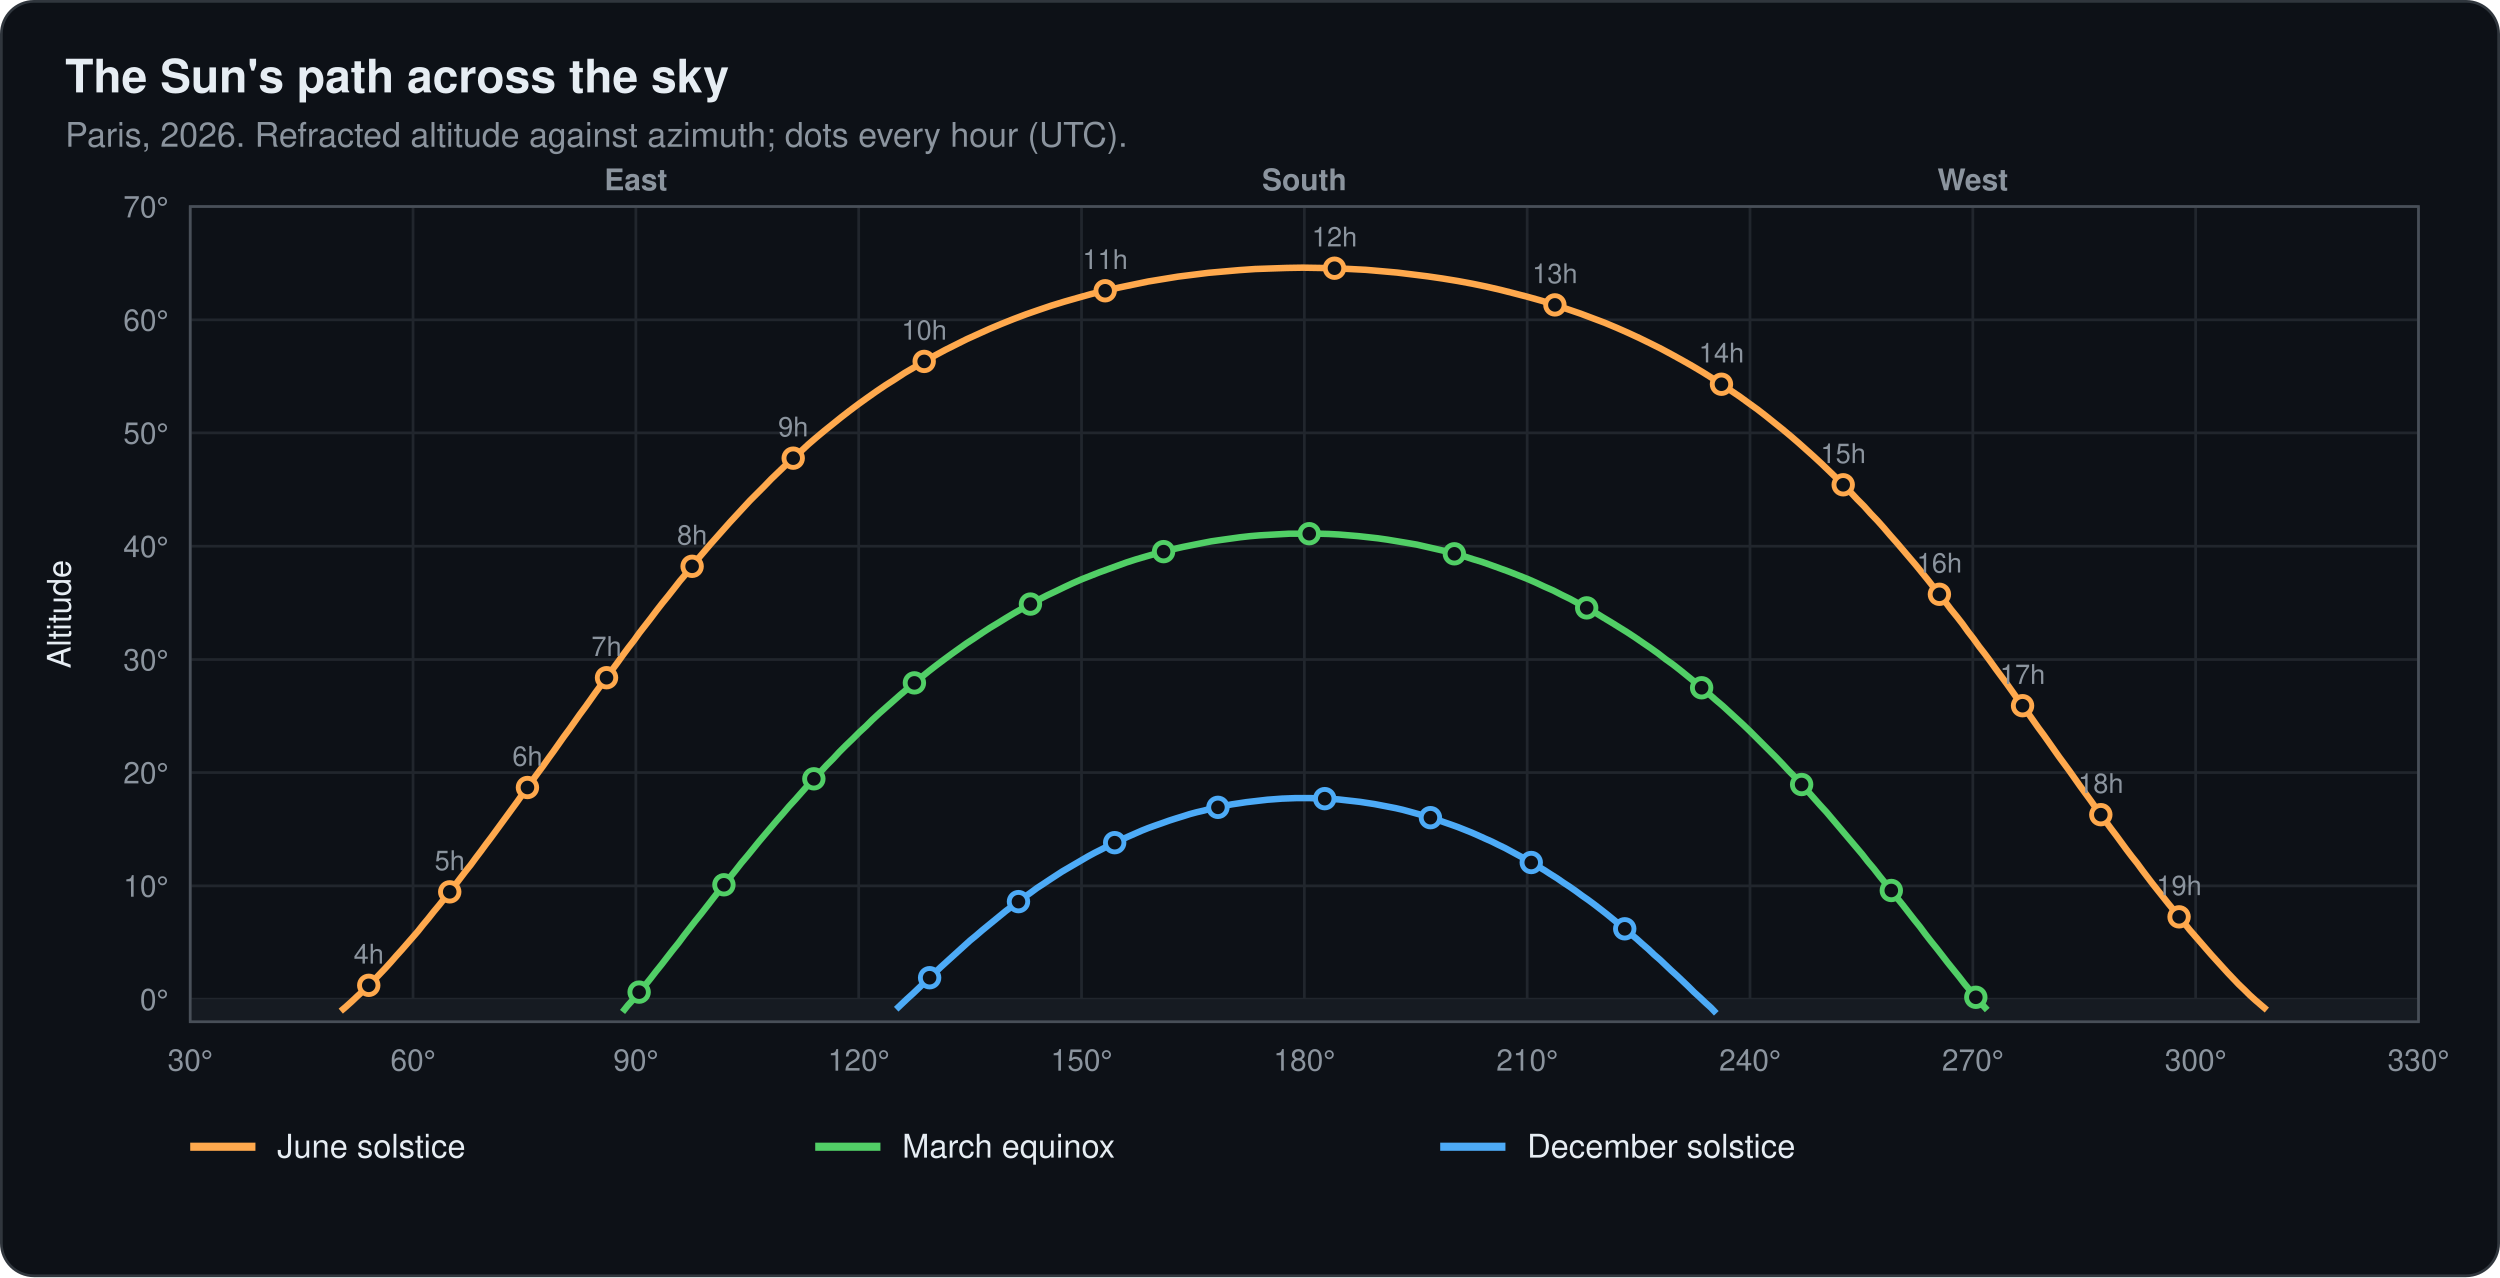
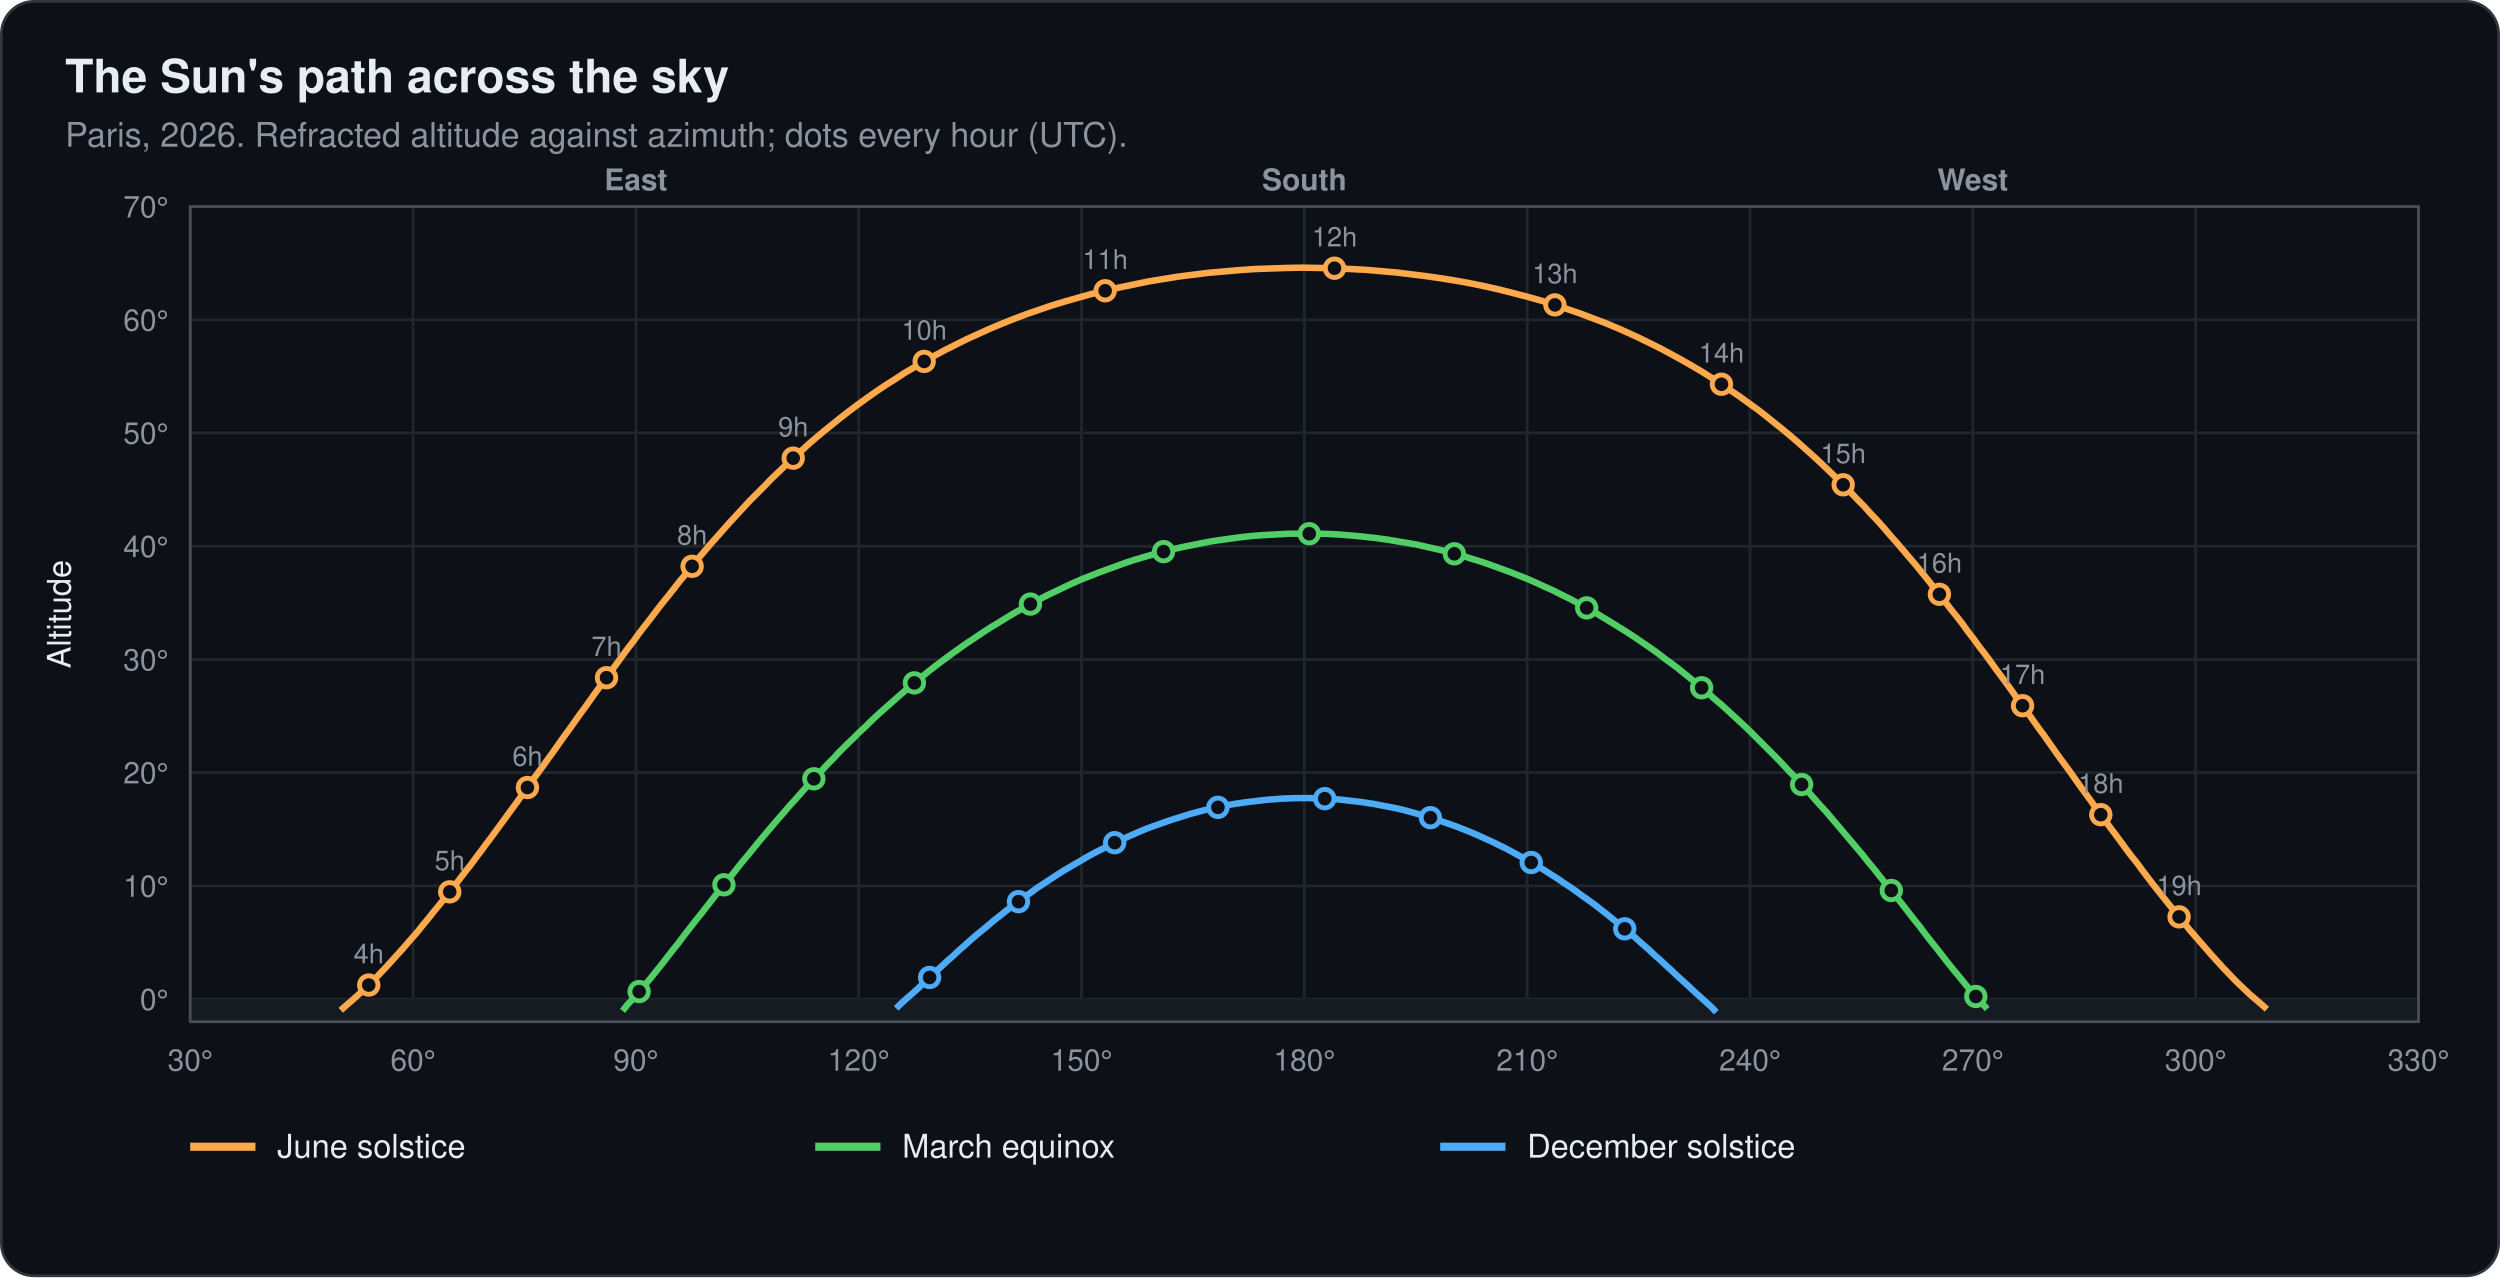
<svg xmlns="http://www.w3.org/2000/svg" width="920" height="470" viewBox="0 0 920 470" font-family="Segoe UI, Helvetica, Arial, sans-serif">
  <rect x="0.5" y="0.5" width="919" height="469" rx="12" fill="#0d1117" stroke="#30363d" />
  <text x="24" y="34" font-size="17" font-weight="600" fill="#e6edf3">The Sun's path across the sky</text>
  <text x="24" y="54" font-size="12.5" fill="#8b949e">Paris, 2026. Refracted altitude against azimuth; dots every hour (UTC).</text>
  <line x1="70.0" y1="76.0" x2="70.0" y2="376.0" stroke="#21262d" />
  <text x="70.0" y="394.0" font-size="11" fill="#8b949e" text-anchor="middle">30°</text>
  <line x1="152.0" y1="76.0" x2="152.0" y2="376.0" stroke="#21262d" />
  <text x="152.0" y="394.0" font-size="11" fill="#8b949e" text-anchor="middle">60°</text>
  <line x1="234.0" y1="76.0" x2="234.0" y2="376.0" stroke="#21262d" />
  <text x="234.0" y="394.0" font-size="11" fill="#8b949e" text-anchor="middle">90°</text>
  <line x1="316.0" y1="76.0" x2="316.0" y2="376.0" stroke="#21262d" />
  <text x="316.0" y="394.0" font-size="11" fill="#8b949e" text-anchor="middle">120°</text>
  <line x1="398.0" y1="76.0" x2="398.0" y2="376.0" stroke="#21262d" />
  <text x="398.0" y="394.0" font-size="11" fill="#8b949e" text-anchor="middle">150°</text>
  <line x1="480.0" y1="76.0" x2="480.0" y2="376.0" stroke="#21262d" />
  <text x="480.0" y="394.0" font-size="11" fill="#8b949e" text-anchor="middle">180°</text>
  <line x1="562.0" y1="76.0" x2="562.0" y2="376.0" stroke="#21262d" />
  <text x="562.0" y="394.0" font-size="11" fill="#8b949e" text-anchor="middle">210°</text>
  <line x1="644.0" y1="76.0" x2="644.0" y2="376.0" stroke="#21262d" />
  <text x="644.0" y="394.0" font-size="11" fill="#8b949e" text-anchor="middle">240°</text>
  <line x1="726.0" y1="76.0" x2="726.0" y2="376.0" stroke="#21262d" />
  <text x="726.0" y="394.0" font-size="11" fill="#8b949e" text-anchor="middle">270°</text>
  <line x1="808.0" y1="76.0" x2="808.0" y2="376.0" stroke="#21262d" />
  <text x="808.0" y="394.0" font-size="11" fill="#8b949e" text-anchor="middle">300°</text>
  <line x1="890.0" y1="76.0" x2="890.0" y2="376.0" stroke="#21262d" />
  <text x="890.0" y="394.0" font-size="11" fill="#8b949e" text-anchor="middle">330°</text>
  <line x1="70.0" y1="367.7" x2="890.0" y2="367.7" stroke="#21262d" />
  <text x="62.0" y="371.7" font-size="11" fill="#8b949e" text-anchor="end">0°</text>
  <line x1="70.0" y1="326.0" x2="890.0" y2="326.0" stroke="#21262d" />
  <text x="62.0" y="330.0" font-size="11" fill="#8b949e" text-anchor="end">10°</text>
  <line x1="70.0" y1="284.3" x2="890.0" y2="284.3" stroke="#21262d" />
  <text x="62.0" y="288.3" font-size="11" fill="#8b949e" text-anchor="end">20°</text>
  <line x1="70.0" y1="242.7" x2="890.0" y2="242.7" stroke="#21262d" />
  <text x="62.0" y="246.7" font-size="11" fill="#8b949e" text-anchor="end">30°</text>
  <line x1="70.0" y1="201.0" x2="890.0" y2="201.0" stroke="#21262d" />
  <text x="62.0" y="205.0" font-size="11" fill="#8b949e" text-anchor="end">40°</text>
  <line x1="70.0" y1="159.3" x2="890.0" y2="159.3" stroke="#21262d" />
  <text x="62.0" y="163.3" font-size="11" fill="#8b949e" text-anchor="end">50°</text>
  <line x1="70.0" y1="117.7" x2="890.0" y2="117.7" stroke="#21262d" />
  <text x="62.0" y="121.7" font-size="11" fill="#8b949e" text-anchor="end">60°</text>
  <line x1="70.0" y1="76.0" x2="890.0" y2="76.0" stroke="#21262d" />
  <text x="62.0" y="80.0" font-size="11" fill="#8b949e" text-anchor="end">70°</text>
  <text x="234.0" y="70.0" font-size="11" font-weight="600" fill="#8b949e" text-anchor="middle">East</text>
  <text x="480.0" y="70.0" font-size="11" font-weight="600" fill="#8b949e" text-anchor="middle">South</text>
  <text x="726.0" y="70.0" font-size="11" font-weight="600" fill="#8b949e" text-anchor="middle">West</text>
  <rect x="70.0" y="367.7" width="820.0" height="8.3" fill="#161b22" />
-   <polyline points="125.4,372.1 127.5,370.3 129.6,368.4 131.6,366.5 133.7,364.6 135.7,362.6 137.8,360.5 139.8,358.4 141.8,356.3 143.8,354.1 145.8,351.8 147.8,349.6 149.8,347.3 151.8,345.0 153.8,342.7 155.7,340.3 157.7,337.9 159.6,335.5 161.6,333.1 163.5,330.7 165.5,328.2 167.4,325.8 169.3,323.3 171.2,320.8 173.2,318.3 175.1,315.7 177.0,313.2 178.9,310.6 180.8,308.1 182.7,305.5 184.6,302.9 186.5,300.3 188.4,297.7 190.3,295.1 192.2,292.4 194.1,289.8 196.0,287.1 197.9,284.5 199.9,281.8 201.8,279.1 203.7,276.5 205.6,273.8 207.5,271.1 209.5,268.4 211.4,265.7 213.3,263.0 215.3,260.3 217.3,257.5 219.2,254.8 221.2,252.1 223.2,249.4 225.2,246.6 227.2,243.9 229.2,241.1 231.2,238.4 233.3,235.7 235.3,232.9 237.4,230.2 239.5,227.5 241.6,224.7 243.7,222.0 245.9,219.3 248.1,216.5 250.2,213.8 252.5,211.1 254.7,208.4 256.9,205.6 259.2,202.9 261.5,200.2 263.9,197.5 266.2,194.9 268.6,192.2 271.1,189.5 273.5,186.9 276.0,184.2 278.6,181.6 281.2,179.0 283.8,176.3 286.4,173.8 289.1,171.2 291.9,168.6 294.7,166.1 297.5,163.5 300.4,161.0 303.4,158.5 306.4,156.1 309.5,153.6 312.6,151.2 315.8,148.8 319.0,146.5 322.4,144.1 325.8,141.8 329.3,139.6 332.8,137.3 336.4,135.2 340.1,133.0 343.9,130.9 347.8,128.8 351.8,126.8 355.8,124.8 360.0,122.9 364.2,121.0 368.5,119.2 373.0,117.4 377.5,115.7 382.1,114.1 386.8,112.5 391.7,111.0 396.6,109.6 401.6,108.2 406.7,107.0 411.9,105.8 417.2,104.7 422.5,103.6 428.0,102.7 433.5,101.8 439.1,101.1 444.7,100.4 450.4,99.9 456.1,99.4 461.9,99.0 467.7,98.8 473.6,98.6 479.4,98.5 485.2,98.6 491.1,98.7 496.9,99.0 502.7,99.3 508.4,99.8 514.1,100.3 519.8,101.0 525.4,101.7 530.9,102.5 536.4,103.4 541.8,104.4 547.1,105.5 552.3,106.7 557.4,108.0 562.4,109.3 567.4,110.7 572.2,112.2 576.9,113.8 581.6,115.4 586.1,117.1 590.6,118.8 594.9,120.6 599.2,122.5 603.3,124.4 607.4,126.4 611.4,128.4 615.3,130.5 619.1,132.6 622.8,134.7 626.5,136.9 630.0,139.1 633.5,141.4 636.9,143.7 640.3,146.0 643.6,148.4 646.8,150.7 649.9,153.1 653.0,155.6 656.0,158.0 659.0,160.5 661.9,163.0 664.7,165.5 667.6,168.1 670.3,170.6 673.0,173.2 675.7,175.8 678.3,178.4 680.9,181.0 683.4,183.7 686.0,186.3 688.4,189.0 690.9,191.6 693.3,194.3 695.6,197.0 698.0,199.7 700.3,202.4 702.6,205.1 704.9,207.8 707.1,210.5 709.3,213.2 711.5,216.0 713.7,218.7 715.8,221.4 717.9,224.2 720.1,226.9 722.2,229.6 724.2,232.4 726.3,235.1 728.3,237.9 730.4,240.6 732.4,243.3 734.4,246.1 736.4,248.8 738.4,251.5 740.4,254.3 742.3,257.0 744.3,259.7 746.3,262.4 748.2,265.1 750.1,267.8 752.1,270.5 754.0,273.2 755.9,275.9 757.8,278.6 759.8,281.3 761.7,283.9 763.6,286.6 765.5,289.3 767.4,291.9 769.3,294.5 771.2,297.2 773.1,299.8 775.0,302.4 776.9,305.0 778.8,307.5 780.7,310.1 782.6,312.7 784.5,315.2 786.5,317.7 788.4,320.3 790.3,322.8 792.2,325.3 794.1,327.7 796.1,330.2 798.0,332.6 800.0,335.0 801.9,337.4 803.9,339.8 805.8,342.2 807.8,344.5 809.8,346.8 811.8,349.1 813.8,351.4 815.8,353.6 817.8,355.8 819.8,358.0 821.8,360.1 823.8,362.2 825.9,364.2 827.9,366.2 830.0,368.1 832.1,369.9 834.2,371.7 " fill="none" stroke="#ffa94d" stroke-width="2.4" stroke-linejoin="round" />
-   <circle cx="135.7" cy="362.6" r="3.4" fill="#0d1117" stroke="#ffa94d" stroke-width="1.8" />
-   <text x="135.7" y="354.6" font-size="10" fill="#8b949e" text-anchor="middle">4h</text>
+   <polyline points="125.4,371.8 127.5,369.9 129.6,368.1 131.6,366.3 133.7,364.4 135.7,362.5 137.8,360.4 139.8,358.3 141.8,356.2 143.8,354.0 145.8,351.8 147.8,349.6 149.8,347.3 151.8,345.0 153.8,342.7 155.7,340.3 157.7,337.9 159.6,335.5 161.6,333.1 163.5,330.7 165.5,328.2 167.4,325.8 169.3,323.3 171.2,320.8 173.2,318.3 175.1,315.7 177.0,313.2 178.9,310.6 180.8,308.1 182.7,305.5 184.6,302.9 186.5,300.3 188.4,297.7 190.3,295.1 192.2,292.4 194.1,289.8 196.0,287.1 197.9,284.5 199.9,281.8 201.8,279.1 203.7,276.5 205.6,273.8 207.5,271.1 209.5,268.4 211.4,265.7 213.3,263.0 215.3,260.3 217.3,257.5 219.2,254.8 221.2,252.1 223.2,249.4 225.2,246.6 227.2,243.9 229.2,241.1 231.2,238.4 233.3,235.7 235.3,232.9 237.4,230.2 239.5,227.5 241.6,224.7 243.7,222.0 245.9,219.3 248.1,216.5 250.2,213.8 252.5,211.1 254.7,208.4 256.9,205.6 259.2,202.9 261.5,200.2 263.9,197.5 266.2,194.9 268.6,192.2 271.1,189.5 273.5,186.9 276.0,184.2 278.6,181.6 281.2,179.0 283.8,176.3 286.4,173.8 289.1,171.2 291.9,168.6 294.7,166.1 297.5,163.5 300.4,161.0 303.4,158.5 306.4,156.1 309.5,153.6 312.6,151.2 315.8,148.8 319.0,146.5 322.4,144.1 325.8,141.8 329.3,139.6 332.8,137.3 336.4,135.2 340.1,133.0 343.9,130.9 347.8,128.8 351.8,126.8 355.8,124.8 360.0,122.9 364.2,121.0 368.5,119.2 373.0,117.4 377.5,115.7 382.1,114.1 386.8,112.5 391.7,111.0 396.6,109.6 401.6,108.2 406.7,107.0 411.9,105.8 417.2,104.7 422.5,103.6 428.0,102.7 433.5,101.8 439.1,101.1 444.7,100.4 450.4,99.9 456.1,99.4 461.9,99.0 467.7,98.8 473.6,98.6 479.4,98.5 485.2,98.6 491.1,98.7 496.9,99.0 502.7,99.3 508.4,99.8 514.1,100.3 519.8,101.0 525.4,101.7 530.9,102.5 536.4,103.4 541.8,104.4 547.1,105.5 552.3,106.7 557.4,108.0 562.4,109.3 567.4,110.7 572.2,112.2 576.9,113.8 581.6,115.4 586.1,117.1 590.6,118.8 594.9,120.6 599.2,122.5 603.3,124.4 607.4,126.4 611.4,128.4 615.3,130.5 619.1,132.6 622.8,134.7 626.5,136.9 630.0,139.1 633.5,141.4 636.9,143.7 640.3,146.0 643.6,148.4 646.8,150.7 649.9,153.1 653.0,155.6 656.0,158.0 659.0,160.5 661.9,163.0 664.7,165.5 667.6,168.1 670.3,170.6 673.0,173.2 675.7,175.8 678.3,178.4 680.9,181.0 683.4,183.7 686.0,186.3 688.4,189.0 690.9,191.6 693.3,194.3 695.6,197.0 698.0,199.7 700.3,202.4 702.6,205.1 704.9,207.8 707.1,210.5 709.3,213.2 711.5,216.0 713.7,218.7 715.8,221.4 717.9,224.2 720.1,226.9 722.2,229.6 724.2,232.4 726.3,235.1 728.3,237.9 730.4,240.6 732.4,243.3 734.4,246.1 736.4,248.8 738.4,251.5 740.4,254.3 742.3,257.0 744.3,259.7 746.3,262.4 748.2,265.1 750.1,267.8 752.1,270.5 754.0,273.2 755.9,275.9 757.8,278.6 759.8,281.3 761.7,283.9 763.6,286.6 765.5,289.3 767.4,291.9 769.3,294.5 771.2,297.2 773.1,299.8 775.0,302.4 776.9,305.0 778.8,307.5 780.7,310.1 782.6,312.7 784.5,315.2 786.5,317.7 788.4,320.3 790.3,322.8 792.2,325.3 794.1,327.7 796.1,330.2 798.0,332.6 800.0,335.0 801.9,337.4 803.9,339.8 805.8,342.2 807.8,344.5 809.8,346.8 811.8,349.1 813.8,351.4 815.8,353.6 817.8,355.8 819.8,357.9 821.8,360.0 823.8,362.0 825.9,364.0 827.9,365.9 830.0,367.7 832.1,369.5 834.2,371.4 " fill="none" stroke="#ffa94d" stroke-width="2.4" stroke-linejoin="round" />
+   <circle cx="135.7" cy="362.5" r="3.4" fill="#0d1117" stroke="#ffa94d" stroke-width="1.8" />
+   <text x="135.7" y="354.5" font-size="10" fill="#8b949e" text-anchor="middle">4h</text>
  <circle cx="165.5" cy="328.2" r="3.4" fill="#0d1117" stroke="#ffa94d" stroke-width="1.8" />
  <text x="165.5" y="320.2" font-size="10" fill="#8b949e" text-anchor="middle">5h</text>
  <circle cx="194.1" cy="289.8" r="3.4" fill="#0d1117" stroke="#ffa94d" stroke-width="1.8" />
  <text x="194.1" y="281.8" font-size="10" fill="#8b949e" text-anchor="middle">6h</text>
  <circle cx="223.2" cy="249.4" r="3.4" fill="#0d1117" stroke="#ffa94d" stroke-width="1.8" />
  <text x="223.2" y="241.4" font-size="10" fill="#8b949e" text-anchor="middle">7h</text>
  <circle cx="254.7" cy="208.4" r="3.4" fill="#0d1117" stroke="#ffa94d" stroke-width="1.8" />
  <text x="254.7" y="200.4" font-size="10" fill="#8b949e" text-anchor="middle">8h</text>
  <circle cx="291.9" cy="168.6" r="3.4" fill="#0d1117" stroke="#ffa94d" stroke-width="1.8" />
  <text x="291.9" y="160.6" font-size="10" fill="#8b949e" text-anchor="middle">9h</text>
  <circle cx="340.1" cy="133.0" r="3.4" fill="#0d1117" stroke="#ffa94d" stroke-width="1.8" />
  <text x="340.1" y="125.0" font-size="10" fill="#8b949e" text-anchor="middle">10h</text>
  <circle cx="406.7" cy="107.0" r="3.4" fill="#0d1117" stroke="#ffa94d" stroke-width="1.8" />
  <text x="406.7" y="99.0" font-size="10" fill="#8b949e" text-anchor="middle">11h</text>
  <circle cx="491.1" cy="98.7" r="3.4" fill="#0d1117" stroke="#ffa94d" stroke-width="1.8" />
  <text x="491.1" y="90.7" font-size="10" fill="#8b949e" text-anchor="middle">12h</text>
  <circle cx="572.2" cy="112.2" r="3.4" fill="#0d1117" stroke="#ffa94d" stroke-width="1.8" />
  <text x="572.2" y="104.2" font-size="10" fill="#8b949e" text-anchor="middle">13h</text>
  <circle cx="633.5" cy="141.4" r="3.4" fill="#0d1117" stroke="#ffa94d" stroke-width="1.8" />
  <text x="633.5" y="133.4" font-size="10" fill="#8b949e" text-anchor="middle">14h</text>
  <circle cx="678.3" cy="178.4" r="3.4" fill="#0d1117" stroke="#ffa94d" stroke-width="1.8" />
  <text x="678.3" y="170.4" font-size="10" fill="#8b949e" text-anchor="middle">15h</text>
  <circle cx="713.7" cy="218.7" r="3.4" fill="#0d1117" stroke="#ffa94d" stroke-width="1.8" />
  <text x="713.7" y="210.7" font-size="10" fill="#8b949e" text-anchor="middle">16h</text>
  <circle cx="744.3" cy="259.7" r="3.4" fill="#0d1117" stroke="#ffa94d" stroke-width="1.8" />
  <text x="744.3" y="251.7" font-size="10" fill="#8b949e" text-anchor="middle">17h</text>
  <circle cx="773.1" cy="299.8" r="3.4" fill="#0d1117" stroke="#ffa94d" stroke-width="1.8" />
  <text x="773.1" y="291.8" font-size="10" fill="#8b949e" text-anchor="middle">18h</text>
  <circle cx="801.9" cy="337.4" r="3.4" fill="#0d1117" stroke="#ffa94d" stroke-width="1.8" />
  <text x="801.9" y="329.4" font-size="10" fill="#8b949e" text-anchor="middle">19h</text>
  <line x1="70.0" y1="422.0" x2="94.0" y2="422.0" stroke="#ffa94d" stroke-width="3" />
  <text x="102.0" y="426.0" font-size="12" fill="#e6edf3">June solstice</text>
-   <polyline points="229.1,372.4 231.1,369.9 233.2,367.6 235.2,365.1 237.3,362.7 239.4,360.1 241.4,357.5 243.5,354.9 245.5,352.3 247.6,349.6 249.7,347.0 251.7,344.3 253.8,341.6 255.9,338.9 258.0,336.3 260.1,333.6 262.2,330.9 264.3,328.2 266.4,325.6 268.6,322.9 270.7,320.3 272.8,317.6 275.0,315.0 277.2,312.3 279.3,309.7 281.5,307.1 283.7,304.5 285.9,301.9 288.2,299.3 290.4,296.7 292.7,294.2 294.9,291.7 297.2,289.1 299.5,286.6 301.9,284.1 304.2,281.6 306.6,279.2 308.9,276.7 311.3,274.3 313.8,271.9 316.2,269.5 318.7,267.2 321.1,264.8 323.6,262.5 326.2,260.2 328.7,258.0 331.3,255.7 333.9,253.5 336.5,251.3 339.2,249.1 341.8,247.0 344.5,244.9 347.3,242.8 350.0,240.8 352.8,238.8 355.6,236.8 358.5,234.9 361.3,233.0 364.2,231.1 367.2,229.3 370.1,227.5 373.1,225.7 376.1,224.0 379.2,222.3 382.2,220.7 385.3,219.1 388.5,217.6 391.6,216.1 394.8,214.6 398.0,213.2 401.3,211.9 404.6,210.6 407.9,209.4 411.2,208.2 414.5,207.0 417.9,205.9 421.3,204.9 424.8,203.9 428.2,203.0 431.7,202.1 435.2,201.3 438.7,200.6 442.2,199.9 445.8,199.2 449.3,198.7 452.9,198.2 456.5,197.7 460.1,197.3 463.7,197.0 467.3,196.8 470.9,196.6 474.5,196.4 478.2,196.4 481.8,196.4 485.4,196.4 489.0,196.5 492.7,196.7 496.3,197.0 499.9,197.3 503.5,197.7 507.1,198.1 510.6,198.6 514.2,199.2 517.8,199.8 521.3,200.4 524.8,201.2 528.3,202.0 531.8,202.8 535.2,203.8 538.7,204.7 542.1,205.8 545.4,206.8 548.8,208.0 552.1,209.2 555.4,210.4 558.7,211.7 562.0,213.0 565.2,214.4 568.4,215.9 571.6,217.3 574.7,218.9 577.8,220.4 580.9,222.1 583.9,223.7 587.0,225.4 589.9,227.2 592.9,229.0 595.8,230.8 598.7,232.6 601.6,234.5 604.5,236.5 607.3,238.4 610.1,240.4 612.8,242.5 615.6,244.5 618.3,246.6 621.0,248.8 623.6,250.9 626.2,253.1 628.8,255.3 631.4,257.6 634.0,259.8 636.5,262.1 639.0,264.4 641.5,266.7 644.0,269.1 646.4,271.5 648.8,273.9 651.2,276.3 653.6,278.7 656.0,281.2 658.3,283.7 660.7,286.1 663.0,288.7 665.3,291.2 667.5,293.7 669.8,296.3 672.1,298.8 674.3,301.4 676.5,304.0 678.7,306.6 680.9,309.2 683.1,311.8 685.3,314.4 687.4,317.1 689.6,319.7 691.7,322.4 693.8,325.0 696.0,327.7 698.1,330.4 700.2,333.0 702.3,335.7 704.4,338.4 706.5,341.0 708.5,343.7 710.6,346.4 712.7,349.0 714.8,351.7 716.8,354.3 718.9,356.9 721.0,359.5 723.0,362.1 725.1,364.6 727.1,367.0 729.2,369.4 731.3,371.7 " fill="none" stroke="#51cf66" stroke-width="2.4" stroke-linejoin="round" />
-   <circle cx="235.2" cy="365.1" r="3.4" fill="#0d1117" stroke="#51cf66" stroke-width="1.8" />
+   <polyline points="229.1,372.0 231.1,369.5 233.2,367.3 235.2,364.9 237.3,362.5 239.4,360.0 241.4,357.5 243.5,354.9 245.5,352.3 247.6,349.6 249.7,347.0 251.7,344.3 253.8,341.6 255.9,338.9 258.0,336.3 260.1,333.6 262.2,330.9 264.3,328.2 266.4,325.6 268.6,322.9 270.7,320.3 272.8,317.6 275.0,315.0 277.2,312.3 279.3,309.7 281.5,307.1 283.7,304.5 285.9,301.9 288.2,299.3 290.4,296.7 292.7,294.2 294.9,291.7 297.2,289.1 299.5,286.6 301.9,284.1 304.2,281.6 306.6,279.2 308.9,276.7 311.3,274.3 313.8,271.9 316.2,269.5 318.7,267.2 321.1,264.8 323.6,262.5 326.2,260.2 328.7,258.0 331.3,255.7 333.9,253.5 336.5,251.3 339.2,249.1 341.8,247.0 344.5,244.9 347.3,242.8 350.0,240.8 352.8,238.8 355.6,236.8 358.5,234.9 361.3,233.0 364.2,231.1 367.2,229.3 370.1,227.5 373.1,225.7 376.1,224.0 379.2,222.3 382.2,220.7 385.3,219.1 388.5,217.6 391.6,216.1 394.8,214.6 398.0,213.2 401.3,211.9 404.6,210.6 407.9,209.4 411.2,208.2 414.5,207.0 417.9,205.9 421.3,204.9 424.8,203.9 428.2,203.0 431.7,202.1 435.2,201.3 438.7,200.6 442.2,199.9 445.8,199.2 449.3,198.7 452.9,198.2 456.5,197.7 460.1,197.3 463.7,197.0 467.3,196.8 470.9,196.6 474.5,196.4 478.2,196.4 481.8,196.4 485.4,196.4 489.0,196.5 492.7,196.7 496.3,197.0 499.9,197.3 503.5,197.7 507.1,198.1 510.6,198.6 514.2,199.2 517.8,199.8 521.3,200.4 524.8,201.2 528.3,202.0 531.8,202.8 535.2,203.8 538.7,204.7 542.1,205.8 545.4,206.8 548.8,208.0 552.1,209.2 555.4,210.4 558.7,211.7 562.0,213.0 565.2,214.4 568.4,215.9 571.6,217.3 574.7,218.9 577.8,220.4 580.9,222.1 583.9,223.7 587.0,225.4 589.9,227.2 592.9,229.0 595.8,230.8 598.7,232.6 601.6,234.5 604.5,236.5 607.3,238.4 610.1,240.4 612.8,242.5 615.6,244.5 618.3,246.6 621.0,248.8 623.6,250.9 626.2,253.1 628.8,255.3 631.4,257.6 634.0,259.8 636.5,262.1 639.0,264.4 641.5,266.7 644.0,269.1 646.4,271.5 648.8,273.9 651.2,276.3 653.6,278.7 656.0,281.2 658.3,283.7 660.7,286.1 663.0,288.7 665.3,291.2 667.5,293.7 669.8,296.3 672.1,298.8 674.3,301.4 676.5,304.0 678.7,306.6 680.9,309.2 683.1,311.8 685.3,314.4 687.4,317.1 689.6,319.7 691.7,322.4 693.8,325.0 696.0,327.7 698.1,330.3 700.2,333.0 702.3,335.7 704.4,338.4 706.5,341.0 708.5,343.7 710.6,346.4 712.7,349.0 714.8,351.7 716.8,354.3 718.9,356.9 721.0,359.4 723.0,361.9 725.1,364.4 727.1,366.7 729.2,369.0 731.3,371.3 " fill="none" stroke="#51cf66" stroke-width="2.4" stroke-linejoin="round" />
+   <circle cx="235.2" cy="364.9" r="3.4" fill="#0d1117" stroke="#51cf66" stroke-width="1.8" />
  <circle cx="266.4" cy="325.6" r="3.4" fill="#0d1117" stroke="#51cf66" stroke-width="1.8" />
  <circle cx="299.5" cy="286.6" r="3.4" fill="#0d1117" stroke="#51cf66" stroke-width="1.8" />
  <circle cx="336.5" cy="251.3" r="3.4" fill="#0d1117" stroke="#51cf66" stroke-width="1.8" />
  <circle cx="379.2" cy="222.3" r="3.4" fill="#0d1117" stroke="#51cf66" stroke-width="1.8" />
  <circle cx="428.2" cy="203.0" r="3.4" fill="#0d1117" stroke="#51cf66" stroke-width="1.8" />
  <circle cx="481.8" cy="196.4" r="3.4" fill="#0d1117" stroke="#51cf66" stroke-width="1.8" />
  <circle cx="535.2" cy="203.8" r="3.4" fill="#0d1117" stroke="#51cf66" stroke-width="1.8" />
  <circle cx="583.9" cy="223.7" r="3.4" fill="#0d1117" stroke="#51cf66" stroke-width="1.8" />
  <circle cx="626.2" cy="253.1" r="3.4" fill="#0d1117" stroke="#51cf66" stroke-width="1.8" />
  <circle cx="663.0" cy="288.7" r="3.4" fill="#0d1117" stroke="#51cf66" stroke-width="1.8" />
  <circle cx="696.0" cy="327.7" r="3.4" fill="#0d1117" stroke="#51cf66" stroke-width="1.8" />
-   <circle cx="727.1" cy="367.0" r="3.4" fill="#0d1117" stroke="#51cf66" stroke-width="1.8" />
+   <circle cx="727.1" cy="366.7" r="3.4" fill="#0d1117" stroke="#51cf66" stroke-width="1.8" />
  <line x1="300.0" y1="422.0" x2="324.0" y2="422.0" stroke="#51cf66" stroke-width="3" />
  <text x="332.0" y="426.0" font-size="12" fill="#e6edf3">March equinox</text>
-   <polyline points="329.8,371.4 331.8,369.5 333.8,367.6 335.9,365.7 338.0,363.7 340.0,361.8 342.1,359.8 344.2,357.8 346.3,355.8 348.4,353.9 350.6,351.9 352.7,350.0 354.9,348.0 357.0,346.1 359.2,344.3 361.4,342.4 363.6,340.6 365.8,338.8 368.0,337.0 370.2,335.2 372.5,333.5 374.8,331.8 377.0,330.1 379.3,328.5 381.6,326.8 383.9,325.3 386.3,323.7 388.6,322.2 390.9,320.7 393.3,319.3 395.7,317.9 398.1,316.5 400.5,315.1 402.9,313.8 405.3,312.6 407.8,311.3 410.2,310.1 412.7,309.0 415.1,307.9 417.6,306.8 420.1,305.7 422.6,304.7 425.1,303.8 427.7,302.9 430.2,302.0 432.7,301.2 435.3,300.4 437.8,299.6 440.4,298.9 443.0,298.3 445.6,297.6 448.2,297.1 450.7,296.5 453.3,296.0 456.0,295.6 458.6,295.2 461.2,294.9 463.8,294.6 466.4,294.3 469.1,294.1 471.7,293.9 474.3,293.8 476.9,293.7 479.6,293.7 482.2,293.7 484.8,293.8 487.5,293.9 490.1,294.0 492.7,294.2 495.3,294.5 498.0,294.8 500.6,295.1 503.2,295.5 505.8,295.9 508.4,296.4 511.0,296.9 513.6,297.4 516.2,298.0 518.8,298.7 521.3,299.4 523.9,300.1 526.4,300.9 529.0,301.7 531.5,302.6 534.1,303.5 536.6,304.4 539.1,305.4 541.6,306.4 544.1,307.5 546.5,308.6 549.0,309.7 551.4,310.9 553.9,312.1 556.3,313.4 558.7,314.7 561.1,316.0 563.5,317.4 565.9,318.8 568.3,320.2 570.6,321.7 573.0,323.2 575.3,324.8 577.6,326.3 579.9,327.9 582.2,329.6 584.5,331.2 586.8,332.9 589.0,334.6 591.3,336.4 593.5,338.2 595.7,340.0 597.9,341.8 600.1,343.7 602.3,345.5 604.4,347.4 606.6,349.3 608.7,351.3 610.9,353.2 613.0,355.2 615.1,357.2 617.2,359.1 619.3,361.1 621.4,363.1 623.4,365.1 625.5,367.0 627.5,368.9 629.6,370.8 631.6,372.9 " fill="none" stroke="#4dabf7" stroke-width="2.4" stroke-linejoin="round" />
-   <circle cx="342.1" cy="359.8" r="3.4" fill="#0d1117" stroke="#4dabf7" stroke-width="1.8" />
+   <polyline points="329.8,371.1 331.8,369.1 333.8,367.3 335.9,365.5 338.0,363.6 340.0,361.6 342.1,359.7 344.2,357.7 346.3,355.8 348.4,353.8 350.6,351.9 352.7,349.9 354.9,348.0 357.0,346.1 359.2,344.2 361.4,342.4 363.6,340.6 365.8,338.7 368.0,337.0 370.2,335.2 372.5,333.5 374.8,331.8 377.0,330.1 379.3,328.5 381.6,326.8 383.9,325.3 386.3,323.7 388.6,322.2 390.9,320.7 393.3,319.3 395.7,317.9 398.1,316.5 400.5,315.1 402.9,313.8 405.3,312.6 407.8,311.3 410.2,310.1 412.7,309.0 415.1,307.9 417.6,306.8 420.1,305.7 422.6,304.7 425.1,303.8 427.7,302.9 430.2,302.0 432.7,301.2 435.3,300.4 437.8,299.6 440.4,298.9 443.0,298.2 445.6,297.6 448.2,297.1 450.7,296.5 453.3,296.0 456.0,295.6 458.6,295.2 461.2,294.9 463.8,294.6 466.4,294.3 469.1,294.1 471.7,293.9 474.3,293.8 476.9,293.7 479.6,293.7 482.2,293.7 484.8,293.8 487.5,293.9 490.1,294.0 492.7,294.2 495.3,294.5 498.0,294.8 500.6,295.1 503.2,295.5 505.8,295.9 508.4,296.4 511.0,296.9 513.6,297.4 516.2,298.0 518.8,298.7 521.3,299.4 523.9,300.1 526.4,300.9 529.0,301.7 531.5,302.6 534.1,303.5 536.6,304.4 539.1,305.4 541.6,306.4 544.1,307.5 546.5,308.6 549.0,309.7 551.4,310.9 553.9,312.1 556.3,313.4 558.7,314.7 561.1,316.0 563.5,317.4 565.9,318.8 568.3,320.2 570.6,321.7 573.0,323.2 575.3,324.8 577.6,326.3 579.9,327.9 582.2,329.6 584.5,331.2 586.8,332.9 589.0,334.6 591.3,336.4 593.5,338.2 595.7,340.0 597.9,341.8 600.1,343.6 602.3,345.5 604.4,347.4 606.6,349.3 608.7,351.3 610.9,353.2 613.0,355.2 615.1,357.1 617.2,359.1 619.3,361.0 621.4,362.9 623.4,364.8 625.5,366.7 627.5,368.5 629.6,370.4 631.6,372.5 " fill="none" stroke="#4dabf7" stroke-width="2.4" stroke-linejoin="round" />
+   <circle cx="342.1" cy="359.7" r="3.4" fill="#0d1117" stroke="#4dabf7" stroke-width="1.8" />
  <circle cx="374.8" cy="331.8" r="3.4" fill="#0d1117" stroke="#4dabf7" stroke-width="1.8" />
  <circle cx="410.2" cy="310.1" r="3.4" fill="#0d1117" stroke="#4dabf7" stroke-width="1.8" />
  <circle cx="448.2" cy="297.1" r="3.4" fill="#0d1117" stroke="#4dabf7" stroke-width="1.8" />
  <circle cx="487.5" cy="293.9" r="3.4" fill="#0d1117" stroke="#4dabf7" stroke-width="1.8" />
  <circle cx="526.4" cy="300.9" r="3.4" fill="#0d1117" stroke="#4dabf7" stroke-width="1.8" />
  <circle cx="563.5" cy="317.4" r="3.4" fill="#0d1117" stroke="#4dabf7" stroke-width="1.8" />
  <circle cx="597.9" cy="341.8" r="3.4" fill="#0d1117" stroke="#4dabf7" stroke-width="1.8" />
  <line x1="530.0" y1="422.0" x2="554.0" y2="422.0" stroke="#4dabf7" stroke-width="3" />
  <text x="562.0" y="426.0" font-size="12" fill="#e6edf3">December solstice</text>
  <rect x="70.0" y="76.0" width="820.0" height="300.0" fill="none" stroke="#484f58" />
  <text transform="translate(26.0,226.0) rotate(-90)" font-size="12" fill="#e6edf3" text-anchor="middle">Altitude</text>
</svg>
